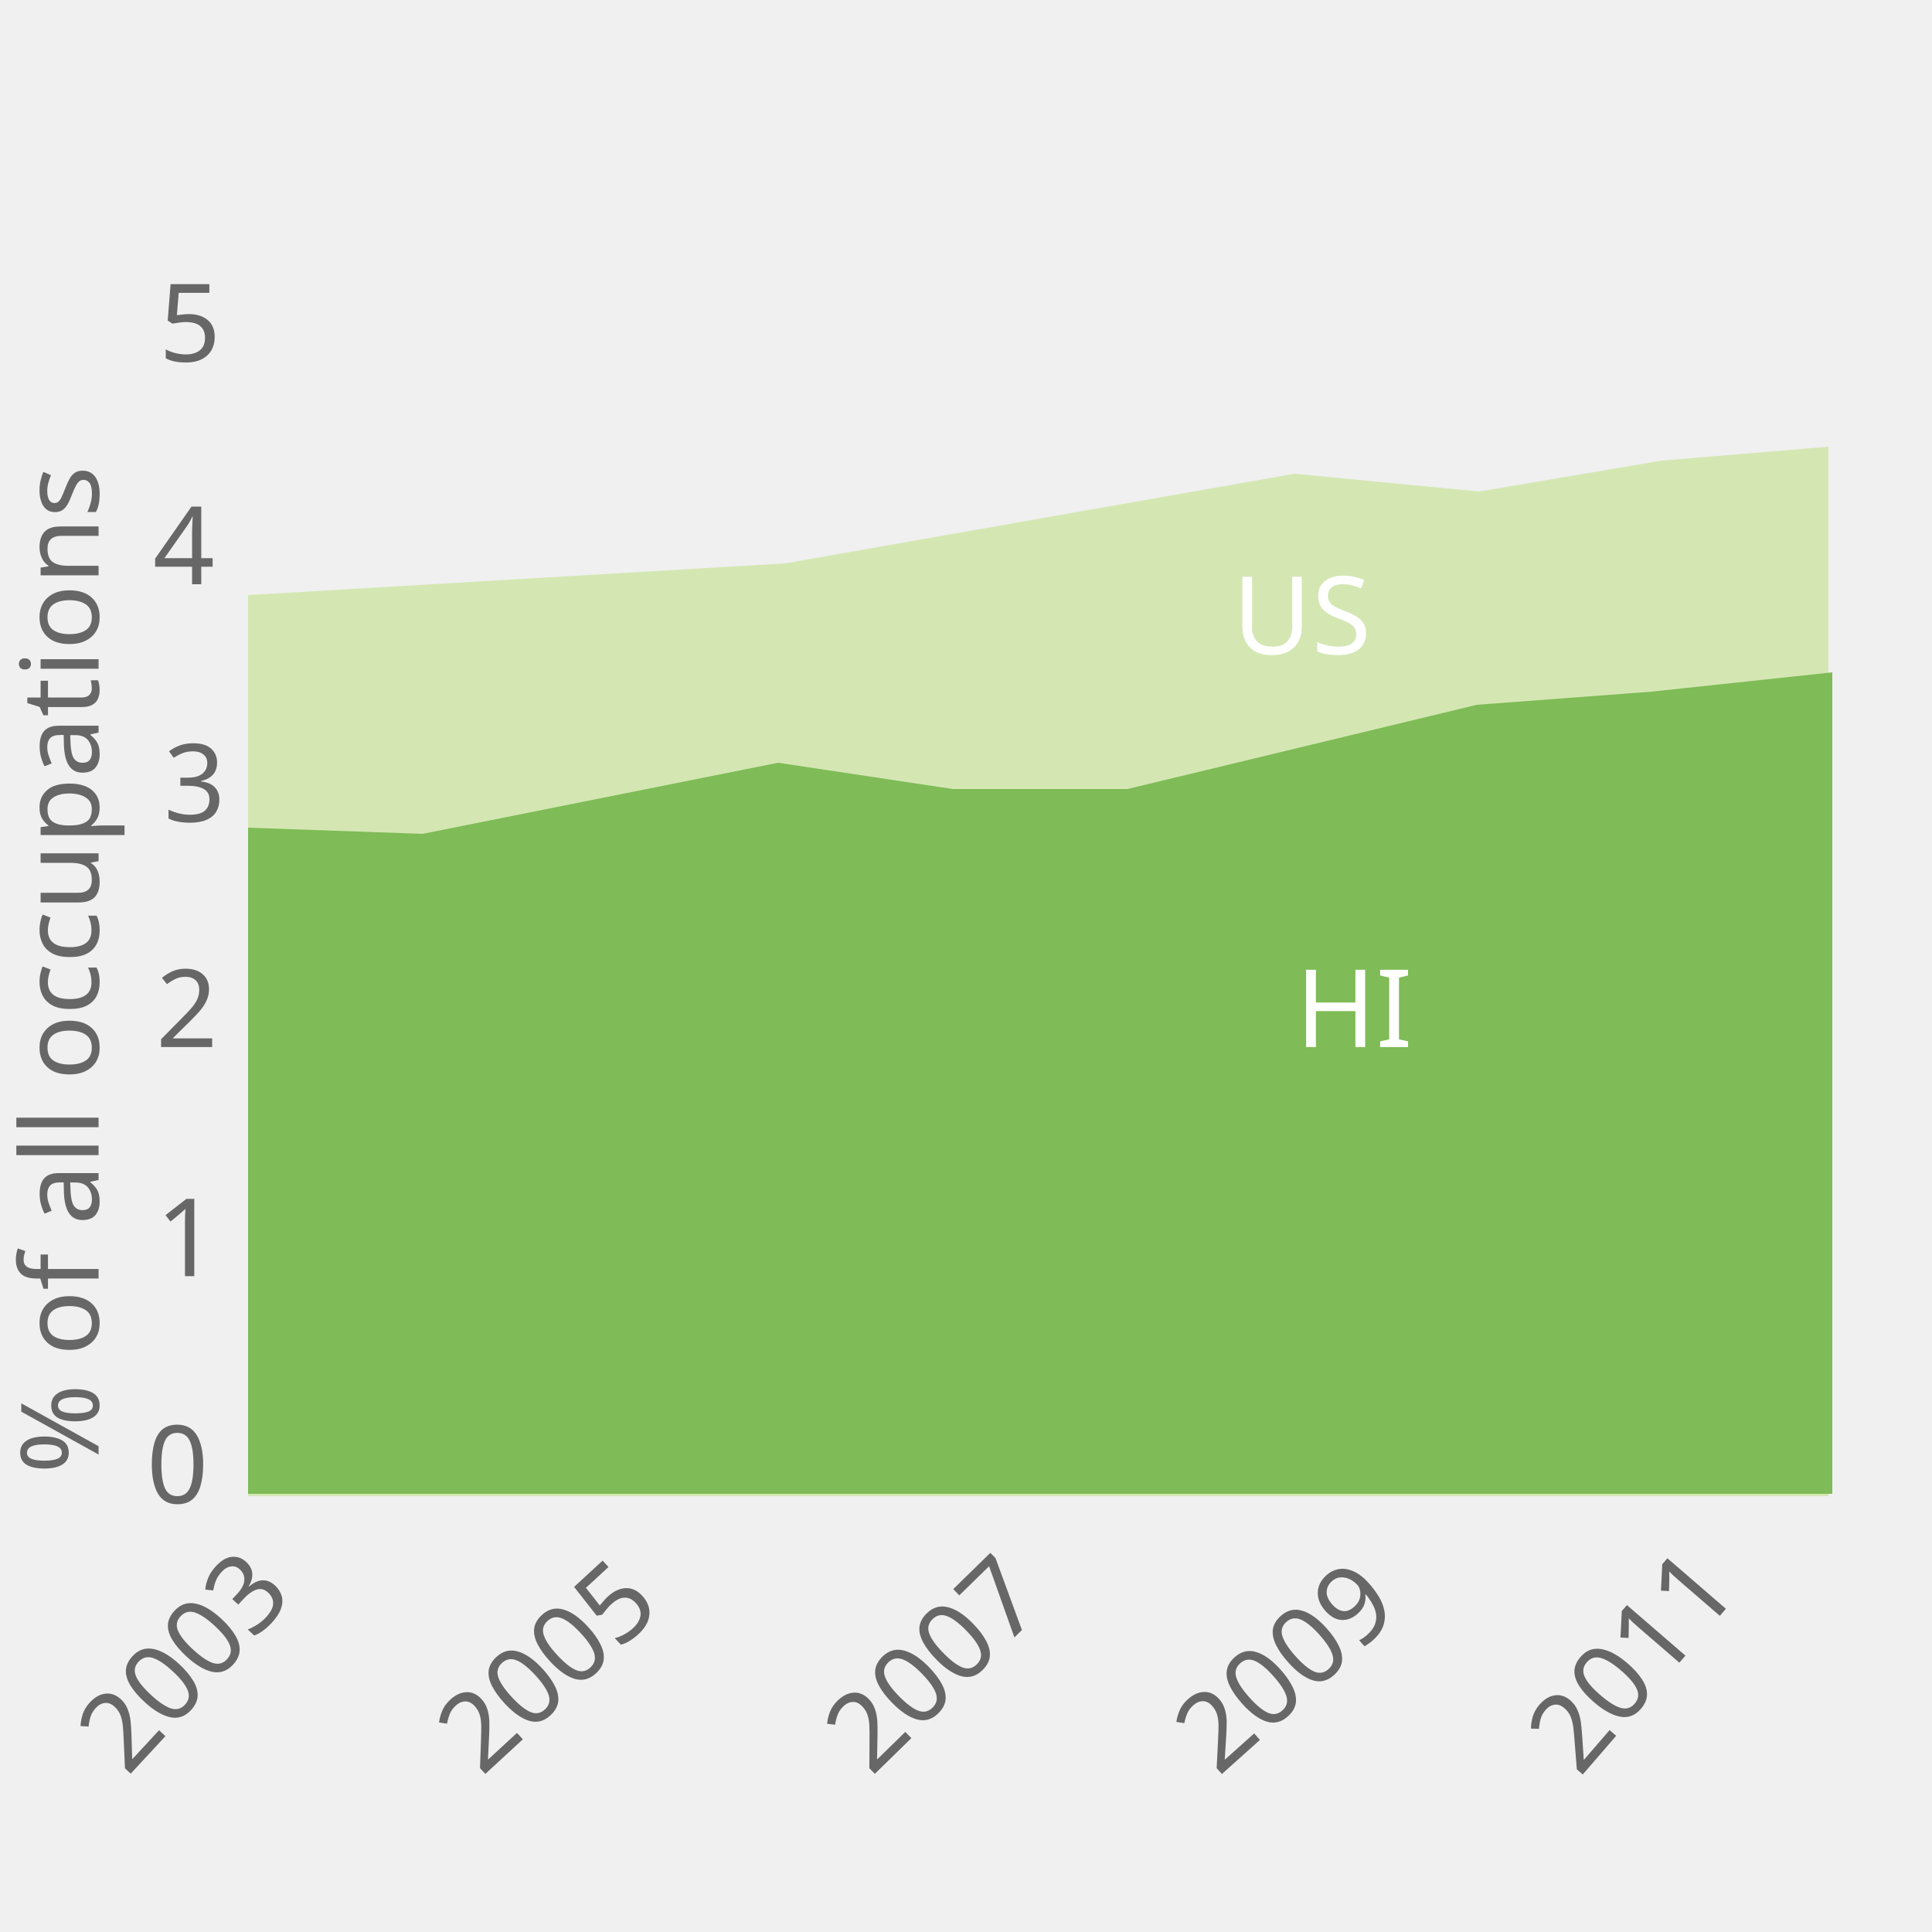
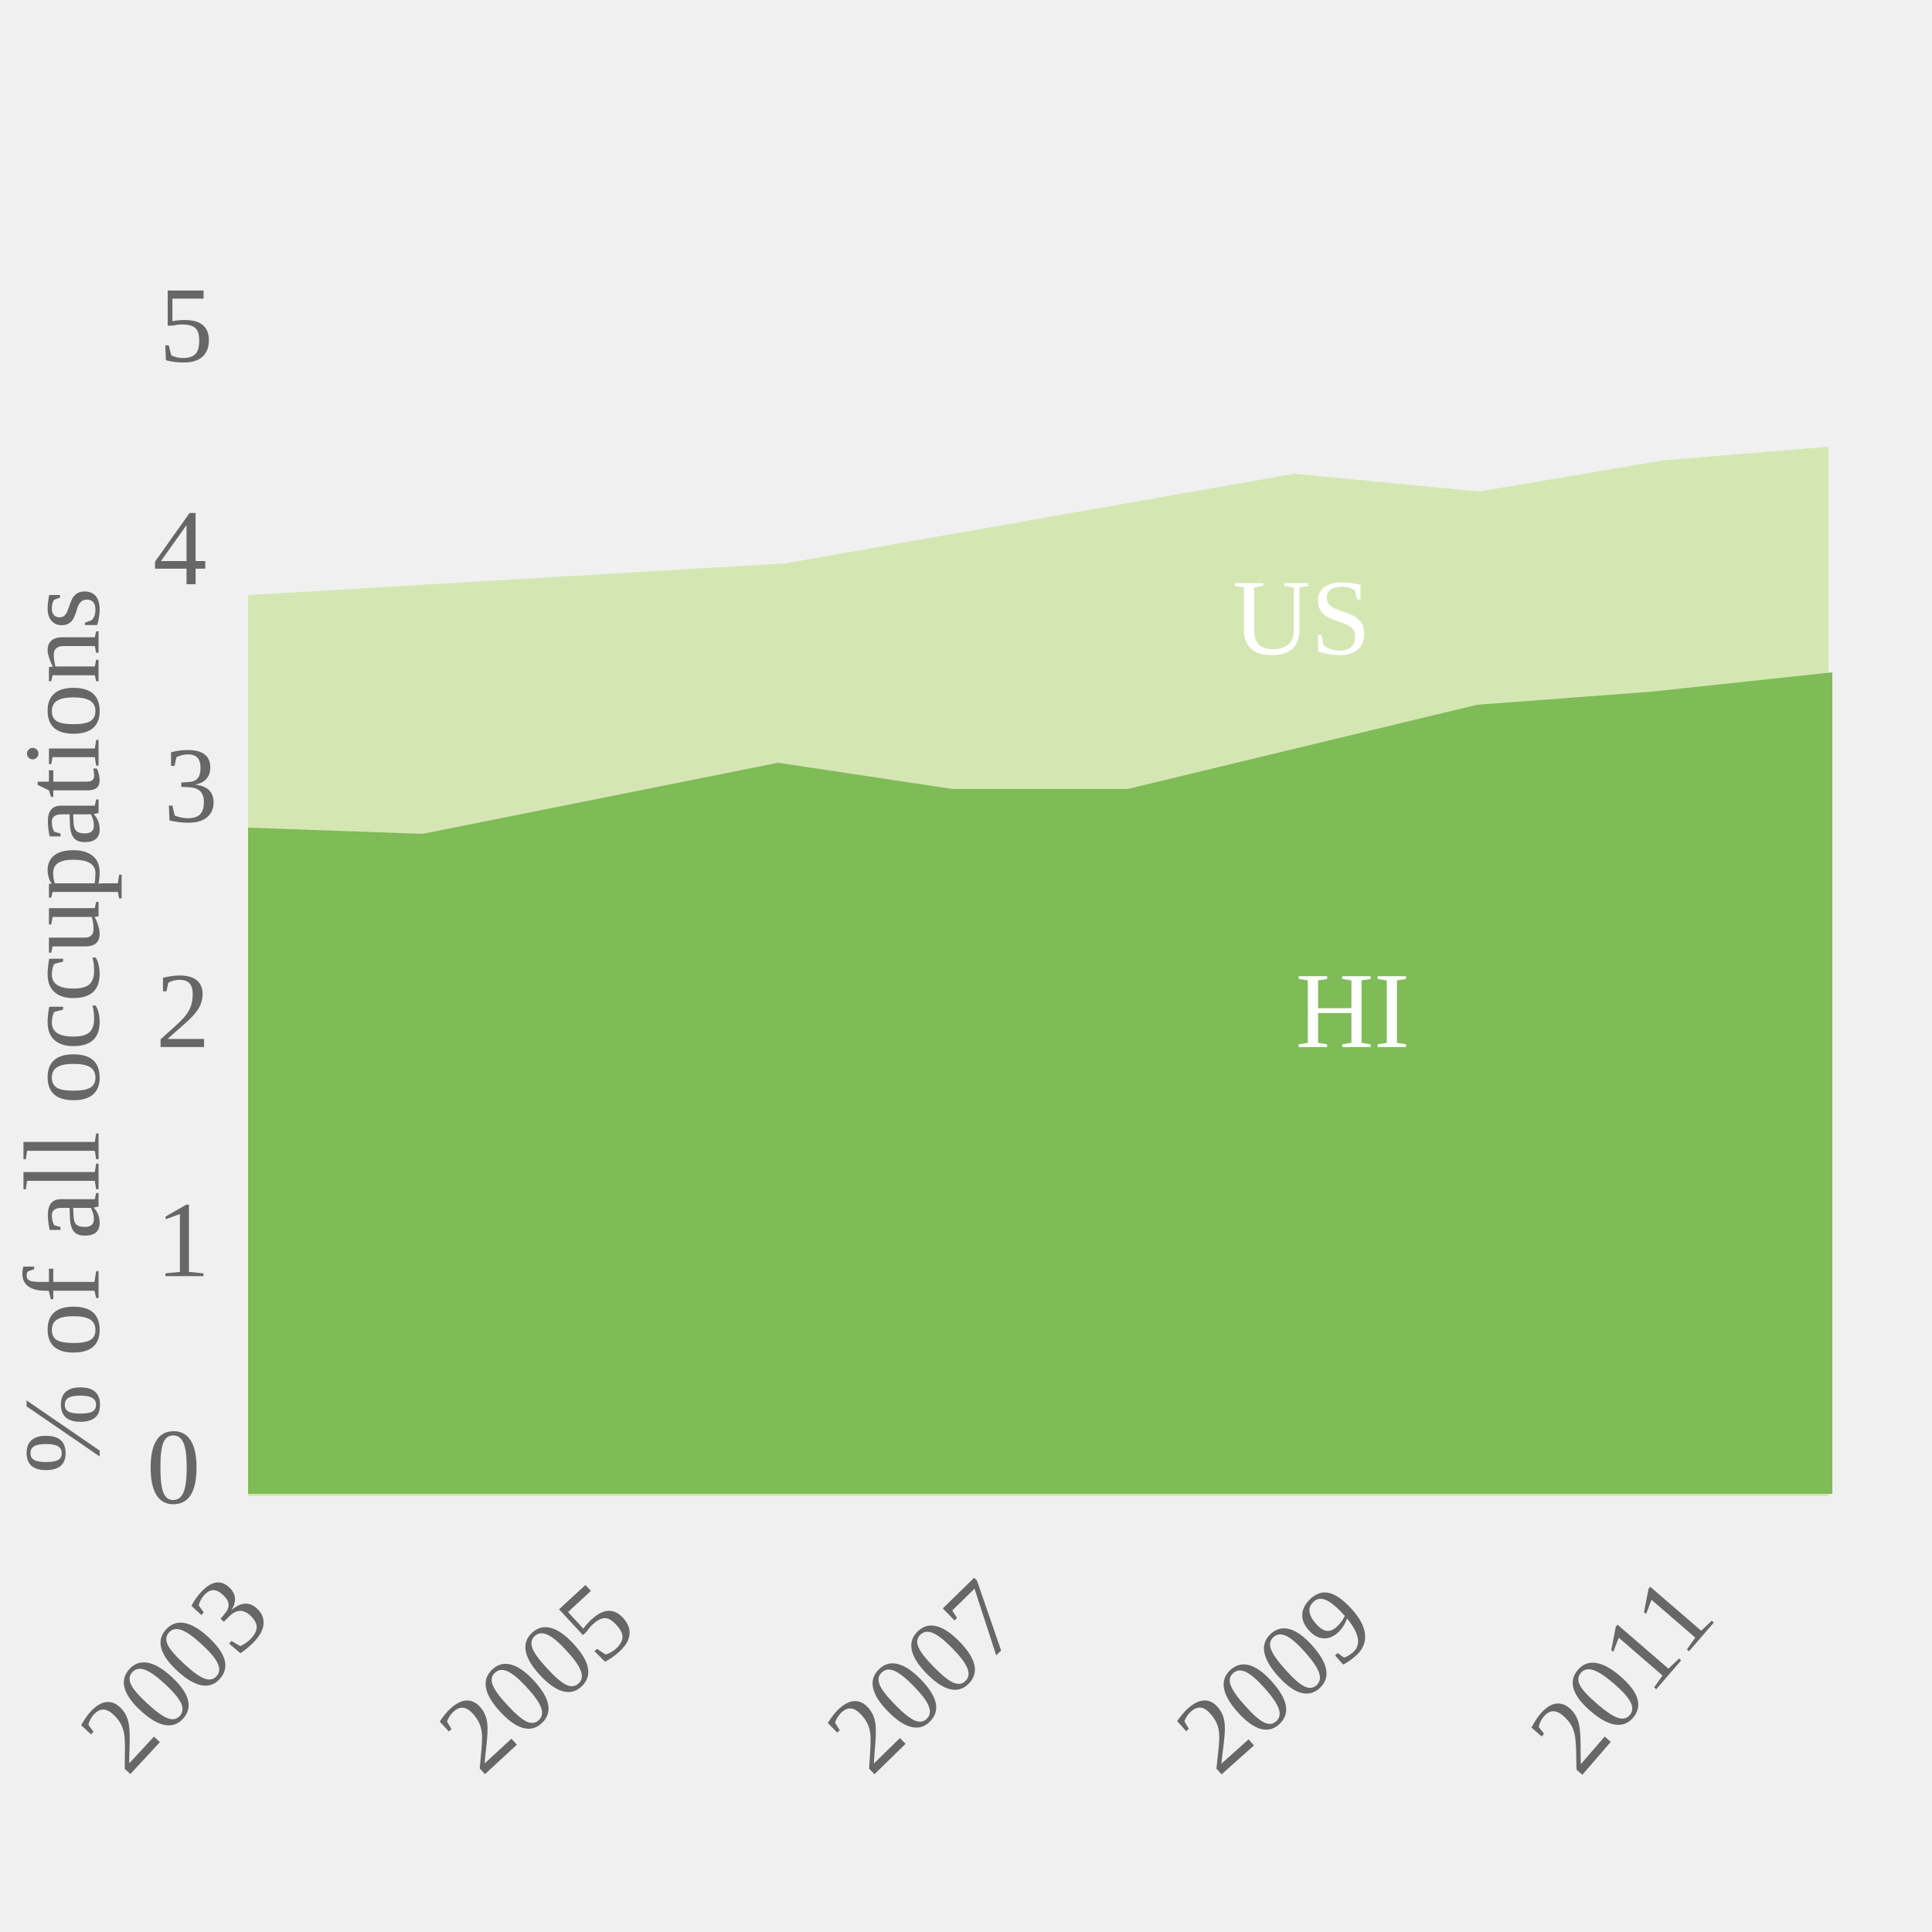
- <svg xmlns="http://www.w3.org/2000/svg" xmlns:xlink="http://www.w3.org/1999/xlink" viewBox="0 0 250 250" enable-background="new 0 0 250 250">
-   <style type="text/css">.st0{display:none;} .st1{display:inline;} .st2{clip-path:url(#SVGID_2_);fill:none;stroke:#989798;stroke-linejoin:round;stroke-miterlimit:10;} .st3{clip-path:url(#SVGID_4_);fill:none;stroke:#989798;stroke-linejoin:round;stroke-miterlimit:10;} .st4{fill:#D4E7B3;} .st5{fill:#7FBB57;} .st6{fill:#676767;} .st7{font-family:'Montserrat-Regular';} .st8{font-size:14px;} .st9{display:none;fill:#676767;enable-background:new ;} .st10{font-size:14.001px;} .st11{fill:#FFFFFF;}</style>
+ <svg xmlns="http://www.w3.org/2000/svg" xmlns:xlink="http://www.w3.org/1999/xlink" id="Layer_1" viewBox="0 0 250 250">
+   <style>.st0{display:none;} .st1{display:inline;} .st2{clip-path:url(#SVGID_2_);fill:none;stroke:#989798;stroke-linejoin:round;stroke-miterlimit:10;} .st3{clip-path:url(#SVGID_4_);fill:none;stroke:#989798;stroke-linejoin:round;stroke-miterlimit:10;} .st4{fill:#D4E7B3;} .st5{fill:#7FBB57;} .st6{fill:#676767;} .st7{font-family:&amp;apos;Montserrat-Regular&amp;apos;;} .st8{font-size:14px;} .st9{display:none;fill:#676767;enable-background:new ;} .st10{font-size:14.001px;} .st11{fill:#FFFFFF;}</style>
  <g id="Layer_1_1_" class="st0">
    <g class="st1">
      <defs>
        <path id="SVGID_1_" d="M5.4 27.3h319.8v191.9H5.4z" />
      </defs>
      <clipPath id="SVGID_2_">
        <use xlink:href="#SVGID_1_" overflow="visible" />
      </clipPath>
      <path class="st2" d="M25.8 38.9H243M25.8 70.8H243M25.8 101.9H243m-217.2 32H243M25.8 165H243" />
    </g>
    <g class="st1">
      <defs>
        <path id="SVGID_3_" d="M5.4 27.3h319.8v191.9H5.4z" />
      </defs>
      <clipPath id="SVGID_4_">
        <use xlink:href="#SVGID_3_" overflow="visible" />
      </clipPath>
      <path class="st3" d="M26 196.7V38.9" />
    </g>
  </g>
  <path class="st4" d="M32.1 77l69.5-4.1 65.9-11.6 23.9 2.3 23.6-4 21.6-1.8v135.8H32.1z" id="Layer_4" />
  <path class="st5" d="M32.1 107.1v86.2h205V87l-23.4 2.5-22.6 1.7-45.2 10.9h-22.6l-22.6-3.4-46 9.2z" id="Layer_3" />
  <g id="Layer_2">
-     <text transform="translate(18.959 194.508)" class="st6 st7 st8">0</text>
-     <text transform="translate(20.171 165.13)" class="st6 st7 st8">1</text>
-     <text transform="translate(20.171 135.489)" class="st6 st7 st8">2</text>
+     <text transform="translate(18.96 194.508)" class="st6 st7 st8">0</text>
+     <text transform="translate(20.17 165.13)" class="st6 st7 st8">1</text>
+     <text transform="translate(20.17 135.49)" class="st6 st7 st8">2</text>
    <text transform="translate(21.182 106.318)" class="st6 st7 st8">3</text>
-     <text transform="translate(19.778 75.599)" class="st6 st7 st8">4</text>
+     <text transform="translate(19.778 75.6)" class="st6 st7 st8">4</text>
    <text transform="translate(20.576 46.768)" class="st6 st7 st8">5</text>
-     <text transform="matrix(.679 -.734 .734 .679 16.461 230.002)" class="st6 st7 st8">2003</text>
-     <text transform="matrix(.695 -.719 .719 .695 38.656 230.001)" class="st9 st7 st8">2004</text>
-     <text transform="matrix(.735 -.678 .678 .735 62.309 230)" class="st6 st7 st8">2005</text>
-     <text transform="matrix(.717 -.698 .698 .717 87.644 230.001)" class="st9 st7 st8">2006</text>
-     <text transform="matrix(.715 -.699 .699 .715 112.725 230.002)" class="st6 st7 st8">2007</text>
-     <text transform="matrix(.739 -.674 .674 .739 136.218 230.002)" class="st9 st7 st8">2008</text>
-     <text transform="matrix(.745 -.667 .667 .745 157.612 230.002)" class="st6 st7 st8">2009</text>
-     <text transform="matrix(.719 -.696 .696 .719 181.932 230.002)" class="st9 st7 st10">2010</text>
-     <text transform="matrix(.654 -.757 .757 .654 204.37 230.124)" class="st6 st7 st8">2011</text>
-     <text transform="matrix(.761 -.649 .649 .761 222.451 230.003)" class="st9 st7 st8">2012</text>
-     <text transform="matrix(0 -1 1 0 12.755 190.715)" class="st6 st7 st8">% of all occupations</text>
-     <text transform="translate(167.653 135.489)" class="st11 st7 st8">HI</text>
-     <text transform="translate(159.498 84.631)" class="st11 st7 st8">US</text>
+     <text transform="rotate(-47.258 271.1 96.192)" class="st6 st7 st8">2003</text>
+     <text transform="rotate(-45.98 290.38 69.447)" class="st9 st7 st8">2004</text>
+     <text transform="rotate(-42.7 325.336 35.297)" class="st6 st7 st8">2005</text>
+     <text transform="rotate(-44.226 326.847 7.145)" class="st9 st7 st8">2006</text>
+     <text transform="rotate(-44.332 338.65 -23.342)" class="st6 st7 st8">2007</text>
+     <text transform="rotate(-42.38 364.776 -60.685)" class="st9 st7 st8">2008</text>
+     <text transform="rotate(-41.807 379.922 -91.335)" class="st6 st7 st8">2009</text>
+     <text transform="rotate(-44.072 375.07 -109.735)" class="st9 st7 st10">2010</text>
+     <text transform="rotate(-49.18 353.602 -108.225)" class="st6 st7 st8">2011</text>
+     <text transform="rotate(-40.483 423.108 -186.627)" class="st9 st7 st8">2012</text>
+     <text transform="rotate(-90 101.735 88.98)" class="st6 st7 st8">% of all occupations</text>
+     <text transform="translate(167.653 135.49)" class="st11 st7 st8">HI</text>
+     <text transform="translate(159.498 84.63)" class="st11 st7 st8">US</text>
  </g>
</svg>
